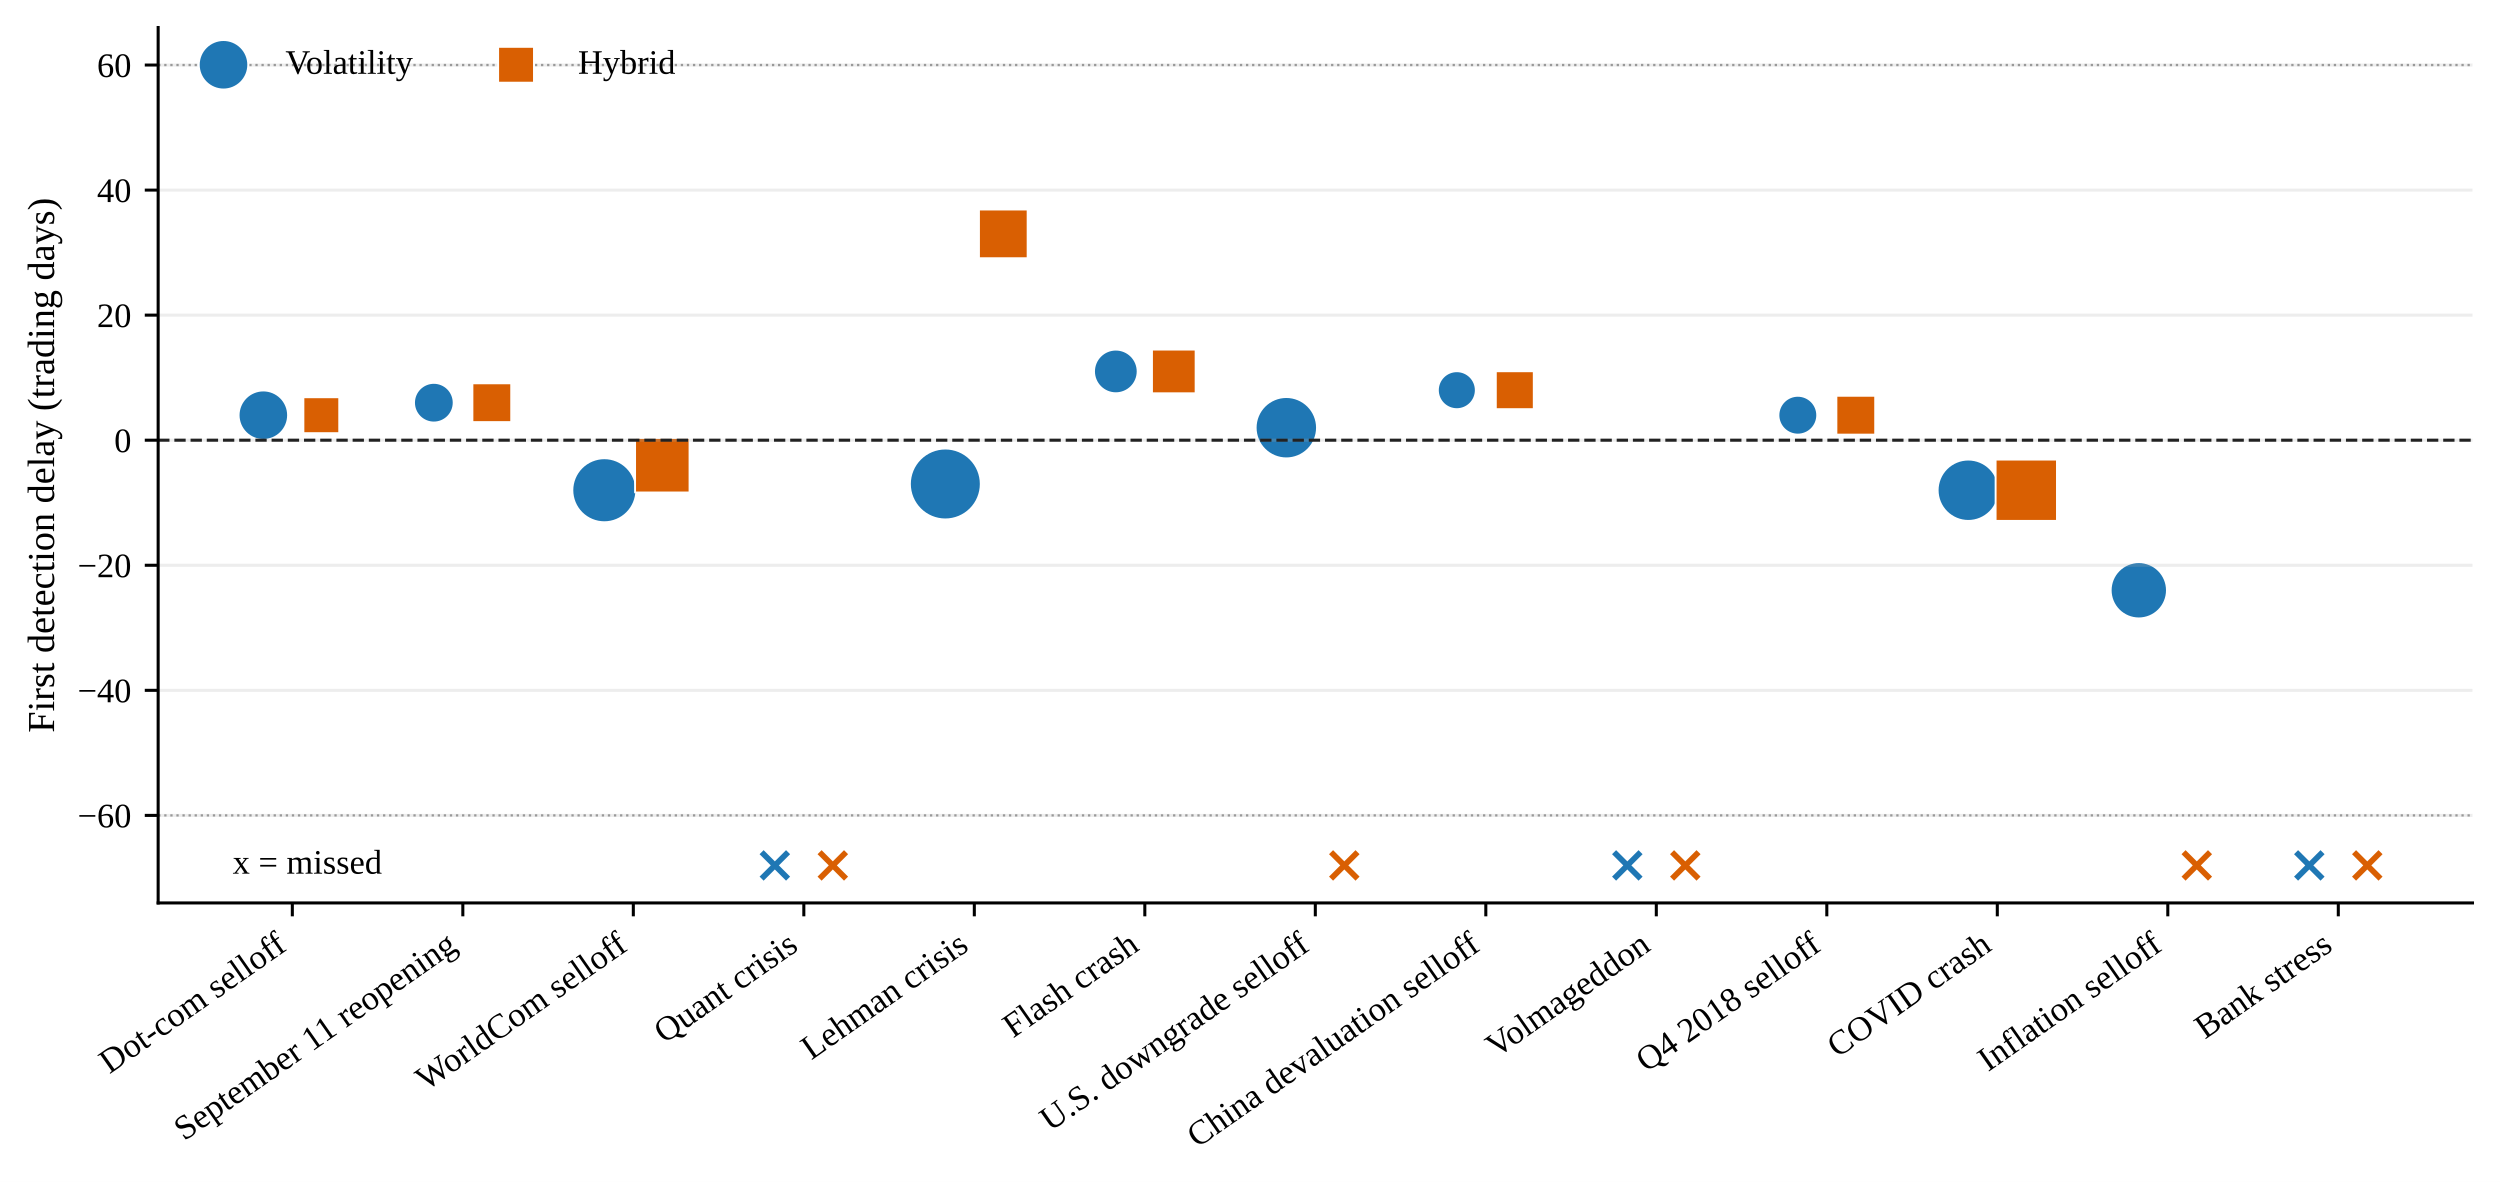
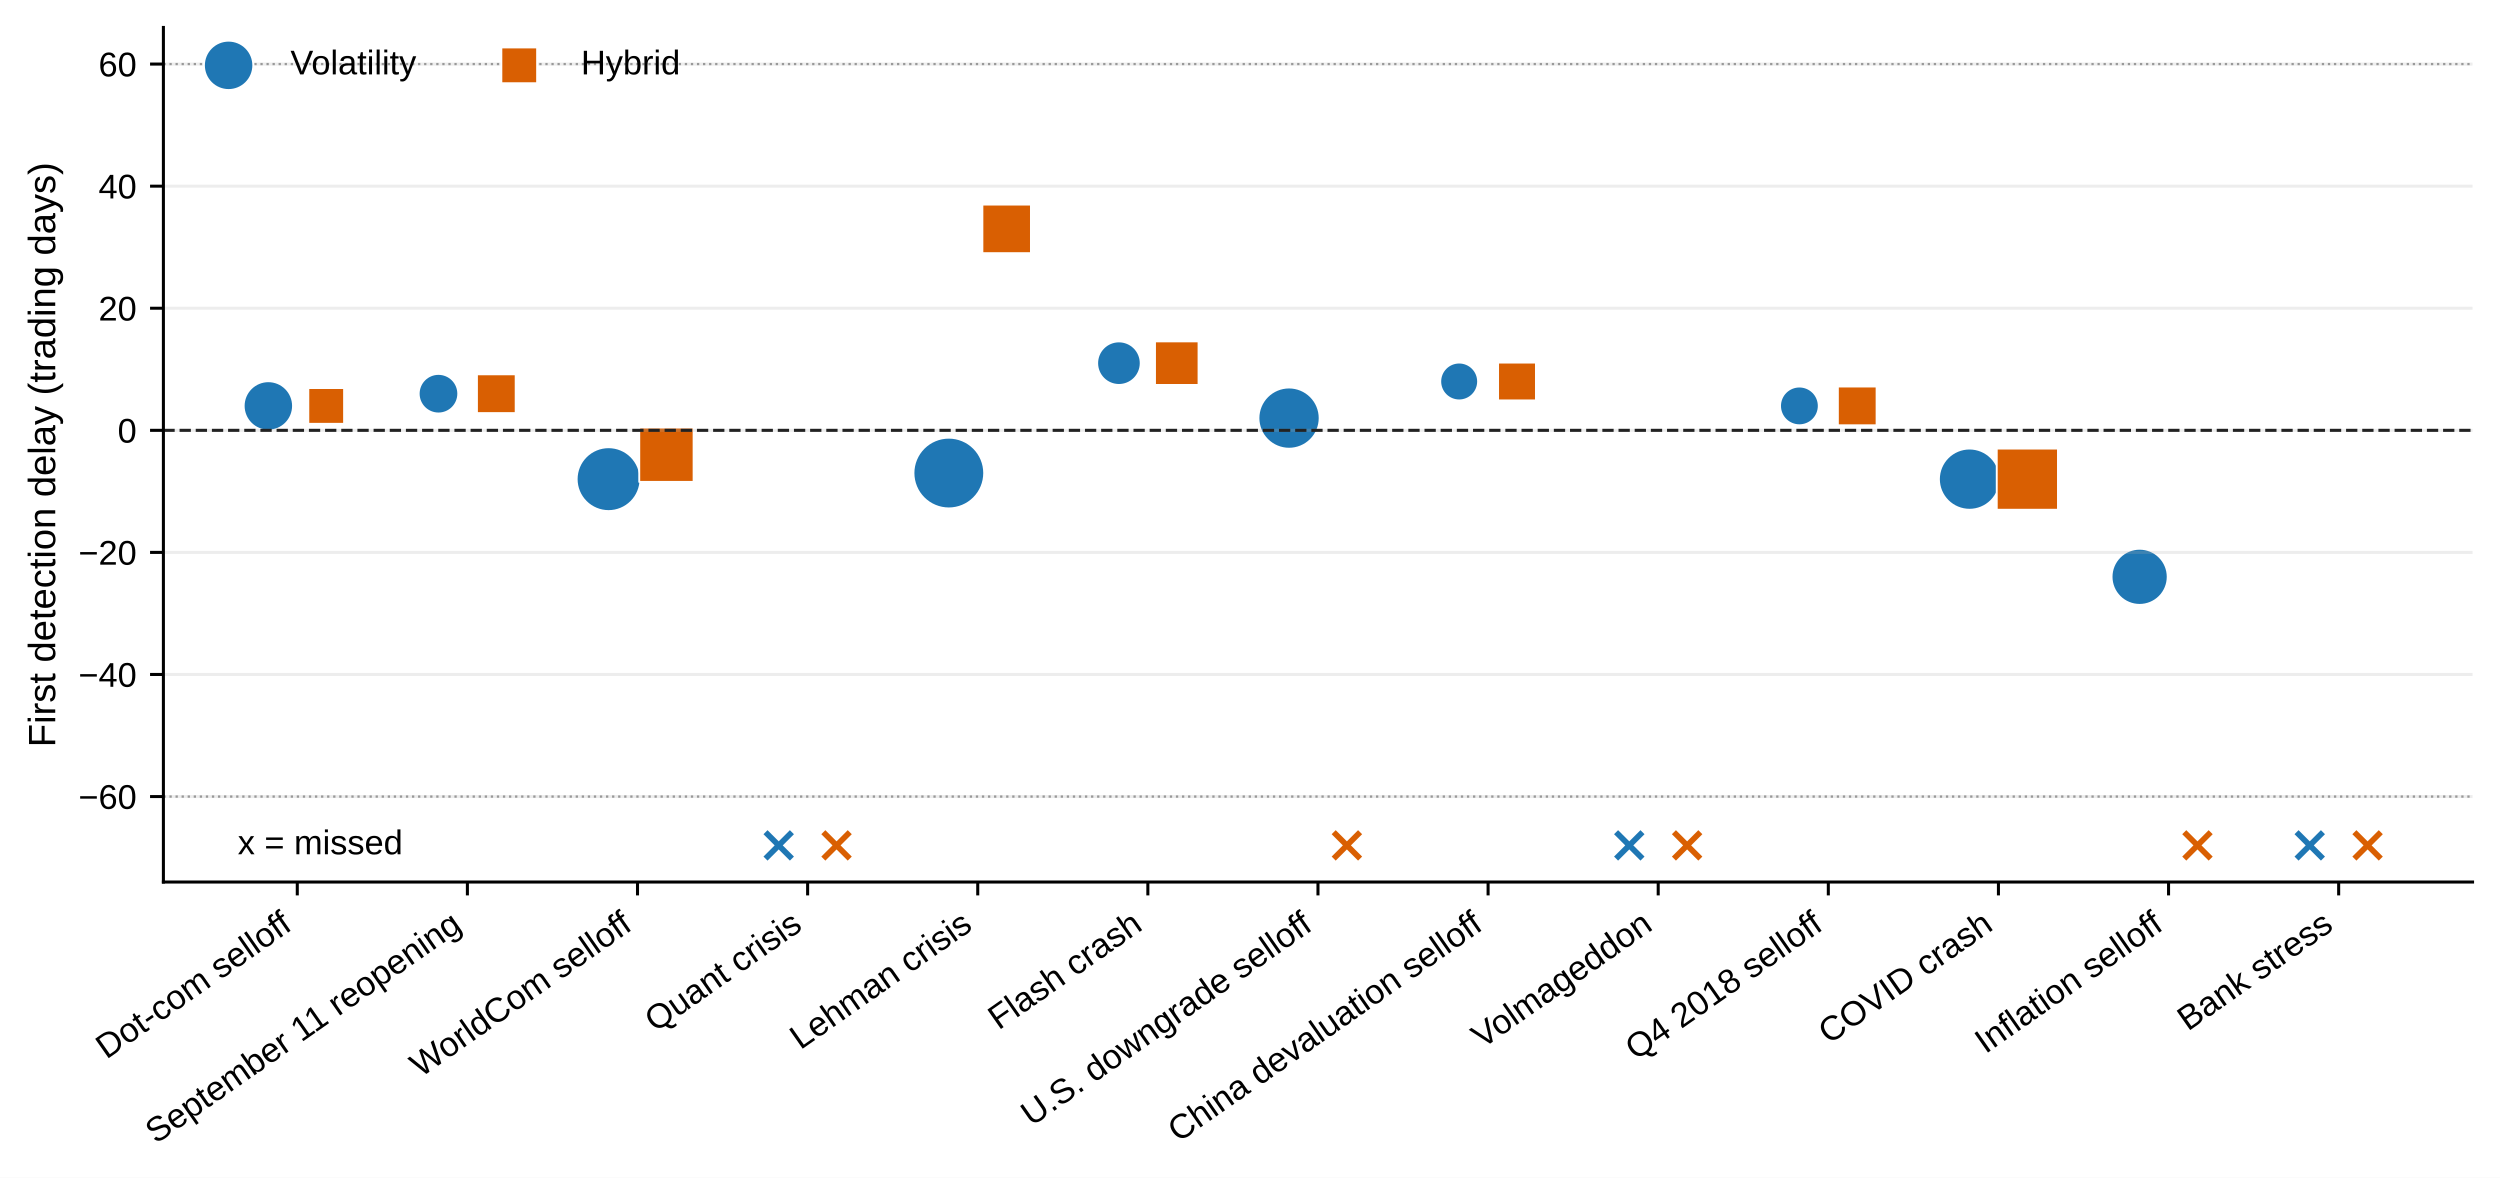
- <svg xmlns="http://www.w3.org/2000/svg" xmlns:xlink="http://www.w3.org/1999/xlink" width="654.077pt" height="309.224pt" viewBox="0 0 654.077 309.224" version="1.1">
+ <svg xmlns="http://www.w3.org/2000/svg" xmlns:xlink="http://www.w3.org/1999/xlink" width="655.618pt" height="308.865pt" viewBox="0 0 655.618 308.865" version="1.1">
  <defs>
    <style type="text/css">*{stroke-linejoin: round; stroke-linecap: butt}</style>
  </defs>
  <g id="figure_1">
    <g id="patch_1">
-       <path d="M 0 309.224  L 654.077 309.224  L 654.077 0  L 0 0  z " style="fill: #ffffff" />
+       <path d="M 0 308.865  L 655.618 308.865  L 655.618 0  L 0 0  z " style="fill: #ffffff" />
    </g>
    <g id="axes_1">
      <g id="patch_2">
-         <path d="M 41.377 236.236  L 646.877 236.236  L 646.877 7.2  L 41.377 7.2  z " style="fill: #ffffff" />
+         <path d="M 42.851 231.308  L 648.418 231.308  L 648.418 7.2  L 42.851 7.2  z " style="fill: #ffffff" />
      </g>
      <g id="PathCollection_1">
        <defs>
-           <path id="made3c09942" d="M 0 6.472  C 1.716 6.472 3.363 5.79 4.576 4.576  C 5.79 3.363 6.472 1.716 6.472 0  C 6.472 -1.716 5.79 -3.363 4.576 -4.576  C 3.363 -5.79 1.716 -6.472 0 -6.472  C -1.716 -6.472 -3.363 -5.79 -4.576 -4.576  C -5.79 -3.363 -6.472 -1.716 -6.472 0  C -6.472 1.716 -5.79 3.363 -4.576 4.576  C -3.363 5.79 -1.716 6.472 0 6.472  z " style="stroke: #ffffff; stroke-width: 0.5" />
-         </defs>
-         <g clip-path="url(#p415e56fb5a)">
-           <use xlink:href="#made3c09942" x="68.899" y="108.63" style="fill: #1f77b4; stroke: #ffffff; stroke-width: 0.5" />
+           <path id="mdd70ee69a2" d="M 0 6.472  C 1.716 6.472 3.363 5.79 4.576 4.576  C 5.79 3.363 6.472 1.716 6.472 0  C 6.472 -1.716 5.79 -3.363 4.576 -4.576  C 3.363 -5.79 1.716 -6.472 0 -6.472  C -1.716 -6.472 -3.363 -5.79 -4.576 -4.576  C -5.79 -3.363 -6.472 -1.716 -6.472 0  C -6.472 1.716 -5.79 3.363 -4.576 4.576  C -3.363 5.79 -1.716 6.472 0 6.472  z " style="stroke: #ffffff; stroke-width: 0.5" />
+         </defs>
+         <g clip-path="url(#p2c711efc8e)">
+           <use xlink:href="#mdd70ee69a2" x="70.376" y="106.448" style="fill: #1f77b4; stroke: #ffffff; stroke-width: 0.5" />
        </g>
      </g>
      <g id="PathCollection_2">
        <defs>
-           <path id="m22379885c0" d="M 0 5.19  C 1.376 5.19 2.696 4.643 3.67 3.67  C 4.643 2.696 5.19 1.376 5.19 0  C 5.19 -1.376 4.643 -2.696 3.67 -3.67  C 2.696 -4.643 1.376 -5.19 0 -5.19  C -1.376 -5.19 -2.696 -4.643 -3.67 -3.67  C -4.643 -2.696 -5.19 -1.376 -5.19 0  C -5.19 1.376 -4.643 2.696 -3.67 3.67  C -2.696 4.643 -1.376 5.19 0 5.19  z " style="stroke: #ffffff; stroke-width: 0.5" />
-         </defs>
-         <g clip-path="url(#p415e56fb5a)">
-           <use xlink:href="#m22379885c0" x="113.507" y="105.358" style="fill: #1f77b4; stroke: #ffffff; stroke-width: 0.5" />
+           <path id="m053398c01d" d="M 0 5.19  C 1.376 5.19 2.696 4.643 3.67 3.67  C 4.643 2.696 5.19 1.376 5.19 0  C 5.19 -1.376 4.643 -2.696 3.67 -3.67  C 2.696 -4.643 1.376 -5.19 0 -5.19  C -1.376 -5.19 -2.696 -4.643 -3.67 -3.67  C -4.643 -2.696 -5.19 -1.376 -5.19 0  C -5.19 1.376 -4.643 2.696 -3.67 3.67  C -2.696 4.643 -1.376 5.19 0 5.19  z " style="stroke: #ffffff; stroke-width: 0.5" />
+         </defs>
+         <g clip-path="url(#p2c711efc8e)">
+           <use xlink:href="#m053398c01d" x="114.989" y="103.246" style="fill: #1f77b4; stroke: #ffffff; stroke-width: 0.5" />
        </g>
      </g>
      <g id="PathCollection_3">
        <defs>
-           <path id="m1d57e05233" d="M 0 8.373  C 2.221 8.373 4.351 7.491 5.921 5.921  C 7.491 4.351 8.373 2.221 8.373 0  C 8.373 -2.221 7.491 -4.351 5.921 -5.921  C 4.351 -7.491 2.221 -8.373 0 -8.373  C -2.221 -8.373 -4.351 -7.491 -5.921 -5.921  C -7.491 -4.351 -8.373 -2.221 -8.373 0  C -8.373 2.221 -7.491 4.351 -5.921 5.921  C -4.351 7.491 -2.221 8.373 0 8.373  z " style="stroke: #ffffff; stroke-width: 0.5" />
-         </defs>
-         <g clip-path="url(#p415e56fb5a)">
-           <use xlink:href="#m1d57e05233" x="158.114" y="128.262" style="fill: #1f77b4; stroke: #ffffff; stroke-width: 0.5" />
+           <path id="m21e91fa43c" d="M 0 8.373  C 2.221 8.373 4.351 7.491 5.921 5.921  C 7.491 4.351 8.373 2.221 8.373 0  C 8.373 -2.221 7.491 -4.351 5.921 -5.921  C 4.351 -7.491 2.221 -8.373 0 -8.373  C -2.221 -8.373 -4.351 -7.491 -5.921 -5.921  C -7.491 -4.351 -8.373 -2.221 -8.373 0  C -8.373 2.221 -7.491 4.351 -5.921 5.921  C -4.351 7.491 -2.221 8.373 0 8.373  z " style="stroke: #ffffff; stroke-width: 0.5" />
+         </defs>
+         <g clip-path="url(#p2c711efc8e)">
+           <use xlink:href="#m21e91fa43c" x="159.601" y="125.657" style="fill: #1f77b4; stroke: #ffffff; stroke-width: 0.5" />
        </g>
      </g>
      <g id="PathCollection_4">
        <defs>
-           <path id="mcfe542c5f0" d="M -3.464 3.464  L 3.464 -3.464  M -3.464 -3.464  L 3.464 3.464  " style="stroke: #1f77b4; stroke-width: 1.5" />
-         </defs>
-         <g clip-path="url(#p415e56fb5a)">
-           <use xlink:href="#mcfe542c5f0" x="202.721" y="226.42" style="fill: #1f77b4; stroke: #1f77b4; stroke-width: 1.5" />
+           <path id="m8a14e8e474" d="M -3.464 3.464  L 3.464 -3.464  M -3.464 -3.464  L 3.464 3.464  " style="stroke: #1f77b4; stroke-width: 1.5" />
+         </defs>
+         <g clip-path="url(#p2c711efc8e)">
+           <use xlink:href="#m8a14e8e474" x="204.213" y="221.703" style="fill: #1f77b4; stroke: #1f77b4; stroke-width: 1.5" />
        </g>
      </g>
      <g id="PathCollection_5">
        <defs>
-           <path id="m18f4ba4a78" d="M 0 9.275  C 2.46 9.275 4.819 8.298 6.558 6.558  C 8.298 4.819 9.275 2.46 9.275 0  C 9.275 -2.46 8.298 -4.819 6.558 -6.558  C 4.819 -8.298 2.46 -9.275 0 -9.275  C -2.46 -9.275 -4.819 -8.298 -6.558 -6.558  C -8.298 -4.819 -9.275 -2.46 -9.275 0  C -9.275 2.46 -8.298 4.819 -6.558 6.558  C -4.819 8.298 -2.46 9.275 0 9.275  z " style="stroke: #ffffff; stroke-width: 0.5" />
-         </defs>
-         <g clip-path="url(#p415e56fb5a)">
-           <use xlink:href="#m18f4ba4a78" x="247.329" y="126.626" style="fill: #1f77b4; stroke: #ffffff; stroke-width: 0.5" />
+           <path id="m7e9c3fb154" d="M 0 9.275  C 2.46 9.275 4.819 8.298 6.558 6.558  C 8.298 4.819 9.275 2.46 9.275 0  C 9.275 -2.46 8.298 -4.819 6.558 -6.558  C 4.819 -8.298 2.46 -9.275 0 -9.275  C -2.46 -9.275 -4.819 -8.298 -6.558 -6.558  C -8.298 -4.819 -9.275 -2.46 -9.275 0  C -9.275 2.46 -8.298 4.819 -6.558 6.558  C -4.819 8.298 -2.46 9.275 0 9.275  z " style="stroke: #ffffff; stroke-width: 0.5" />
+         </defs>
+         <g clip-path="url(#p2c711efc8e)">
+           <use xlink:href="#m7e9c3fb154" x="248.826" y="124.056" style="fill: #1f77b4; stroke: #ffffff; stroke-width: 0.5" />
        </g>
      </g>
      <g id="PathCollection_6">
        <defs>
-           <path id="m3bb8e66ecb" d="M 0 5.711  C 1.515 5.711 2.967 5.109 4.038 4.038  C 5.109 2.967 5.711 1.515 5.711 0  C 5.711 -1.515 5.109 -2.967 4.038 -4.038  C 2.967 -5.109 1.515 -5.711 0 -5.711  C -1.515 -5.711 -2.967 -5.109 -4.038 -4.038  C -5.109 -2.967 -5.711 -1.515 -5.711 0  C -5.711 1.515 -5.109 2.967 -4.038 4.038  C -2.967 5.109 -1.515 5.711 0 5.711  z " style="stroke: #ffffff; stroke-width: 0.5" />
-         </defs>
-         <g clip-path="url(#p415e56fb5a)">
-           <use xlink:href="#m3bb8e66ecb" x="291.936" y="97.178" style="fill: #1f77b4; stroke: #ffffff; stroke-width: 0.5" />
+           <path id="mfcece916ad" d="M 0 5.711  C 1.515 5.711 2.967 5.109 4.038 4.038  C 5.109 2.967 5.711 1.515 5.711 0  C 5.711 -1.515 5.109 -2.967 4.038 -4.038  C 2.967 -5.109 1.515 -5.711 0 -5.711  C -1.515 -5.711 -2.967 -5.109 -4.038 -4.038  C -5.109 -2.967 -5.711 -1.515 -5.711 0  C -5.711 1.515 -5.109 2.967 -4.038 4.038  C -2.967 5.109 -1.515 5.711 0 5.711  z " style="stroke: #ffffff; stroke-width: 0.5" />
+         </defs>
+         <g clip-path="url(#p2c711efc8e)">
+           <use xlink:href="#mfcece916ad" x="293.438" y="95.242" style="fill: #1f77b4; stroke: #ffffff; stroke-width: 0.5" />
        </g>
      </g>
      <g id="PathCollection_7">
        <defs>
-           <path id="mc1ddcc002b" d="M 0 8.027  C 2.129 8.027 4.171 7.181 5.676 5.676  C 7.181 4.171 8.027 2.129 8.027 0  C 8.027 -2.129 7.181 -4.171 5.676 -5.676  C 4.171 -7.181 2.129 -8.027 0 -8.027  C -2.129 -8.027 -4.171 -7.181 -5.676 -5.676  C -7.181 -4.171 -8.027 -2.129 -8.027 0  C -8.027 2.129 -7.181 4.171 -5.676 5.676  C -4.171 7.181 -2.129 8.027 0 8.027  z " style="stroke: #ffffff; stroke-width: 0.5" />
-         </defs>
-         <g clip-path="url(#p415e56fb5a)">
-           <use xlink:href="#mc1ddcc002b" x="336.543" y="111.902" style="fill: #1f77b4; stroke: #ffffff; stroke-width: 0.5" />
+           <path id="m75a10688c9" d="M 0 8.027  C 2.129 8.027 4.171 7.181 5.676 5.676  C 7.181 4.171 8.027 2.129 8.027 0  C 8.027 -2.129 7.181 -4.171 5.676 -5.676  C 4.171 -7.181 2.129 -8.027 0 -8.027  C -2.129 -8.027 -4.171 -7.181 -5.676 -5.676  C -7.181 -4.171 -8.027 -2.129 -8.027 0  C -8.027 2.129 -7.181 4.171 -5.676 5.676  C -4.171 7.181 -2.129 8.027 0 8.027  z " style="stroke: #ffffff; stroke-width: 0.5" />
+         </defs>
+         <g clip-path="url(#p2c711efc8e)">
+           <use xlink:href="#m75a10688c9" x="338.05" y="109.649" style="fill: #1f77b4; stroke: #ffffff; stroke-width: 0.5" />
        </g>
      </g>
      <g id="PathCollection_8">
        <defs>
-           <path id="m16f2001eb5" d="M 0 4.966  C 1.317 4.966 2.58 4.443 3.511 3.511  C 4.443 2.58 4.966 1.317 4.966 0  C 4.966 -1.317 4.443 -2.58 3.511 -3.511  C 2.58 -4.443 1.317 -4.966 0 -4.966  C -1.317 -4.966 -2.58 -4.443 -3.511 -3.511  C -4.443 -2.58 -4.966 -1.317 -4.966 0  C -4.966 1.317 -4.443 2.58 -3.511 3.511  C -2.58 4.443 -1.317 4.966 0 4.966  z " style="stroke: #ffffff; stroke-width: 0.5" />
-         </defs>
-         <g clip-path="url(#p415e56fb5a)">
-           <use xlink:href="#m16f2001eb5" x="381.151" y="102.086" style="fill: #1f77b4; stroke: #ffffff; stroke-width: 0.5" />
+           <path id="m874831e3cb" d="M 0 4.966  C 1.317 4.966 2.58 4.443 3.511 3.511  C 4.443 2.58 4.966 1.317 4.966 0  C 4.966 -1.317 4.443 -2.58 3.511 -3.511  C 2.58 -4.443 1.317 -4.966 0 -4.966  C -1.317 -4.966 -2.58 -4.443 -3.511 -3.511  C -4.443 -2.58 -4.966 -1.317 -4.966 0  C -4.966 1.317 -4.443 2.58 -3.511 3.511  C -2.58 4.443 -1.317 4.966 0 4.966  z " style="stroke: #ffffff; stroke-width: 0.5" />
+         </defs>
+         <g clip-path="url(#p2c711efc8e)">
+           <use xlink:href="#m874831e3cb" x="382.663" y="100.045" style="fill: #1f77b4; stroke: #ffffff; stroke-width: 0.5" />
        </g>
      </g>
      <g id="PathCollection_9">
-         <g clip-path="url(#p415e56fb5a)">
-           <use xlink:href="#mcfe542c5f0" x="425.758" y="226.42" style="fill: #1f77b4; stroke: #1f77b4; stroke-width: 1.5" />
+         <g clip-path="url(#p2c711efc8e)">
+           <use xlink:href="#m8a14e8e474" x="427.275" y="221.703" style="fill: #1f77b4; stroke: #1f77b4; stroke-width: 1.5" />
        </g>
      </g>
      <g id="PathCollection_10">
        <defs>
-           <path id="m34960a78dc" d="M 0 5.079  C 1.347 5.079 2.639 4.544 3.591 3.591  C 4.544 2.639 5.079 1.347 5.079 0  C 5.079 -1.347 4.544 -2.639 3.591 -3.591  C 2.639 -4.544 1.347 -5.079 0 -5.079  C -1.347 -5.079 -2.639 -4.544 -3.591 -3.591  C -4.544 -2.639 -5.079 -1.347 -5.079 0  C -5.079 1.347 -4.544 2.639 -3.591 3.591  C -2.639 4.544 -1.347 5.079 0 5.079  z " style="stroke: #ffffff; stroke-width: 0.5" />
-         </defs>
-         <g clip-path="url(#p415e56fb5a)">
-           <use xlink:href="#m34960a78dc" x="470.365" y="108.63" style="fill: #1f77b4; stroke: #ffffff; stroke-width: 0.5" />
+           <path id="m9e7f77f1cd" d="M 0 5.079  C 1.347 5.079 2.639 4.544 3.591 3.591  C 4.544 2.639 5.079 1.347 5.079 0  C 5.079 -1.347 4.544 -2.639 3.591 -3.591  C 2.639 -4.544 1.347 -5.079 0 -5.079  C -1.347 -5.079 -2.639 -4.544 -3.591 -3.591  C -4.544 -2.639 -5.079 -1.347 -5.079 0  C -5.079 1.347 -4.544 2.639 -3.591 3.591  C -2.639 4.544 -1.347 5.079 0 5.079  z " style="stroke: #ffffff; stroke-width: 0.5" />
+         </defs>
+         <g clip-path="url(#p2c711efc8e)">
+           <use xlink:href="#m9e7f77f1cd" x="471.887" y="106.448" style="fill: #1f77b4; stroke: #ffffff; stroke-width: 0.5" />
        </g>
      </g>
      <g id="PathCollection_11">
-         <g clip-path="url(#p415e56fb5a)">
-           <use xlink:href="#mc1ddcc002b" x="514.973" y="128.262" style="fill: #1f77b4; stroke: #ffffff; stroke-width: 0.5" />
+         <g clip-path="url(#p2c711efc8e)">
+           <use xlink:href="#m75a10688c9" x="516.5" y="125.657" style="fill: #1f77b4; stroke: #ffffff; stroke-width: 0.5" />
        </g>
      </g>
      <g id="PathCollection_12">
        <defs>
-           <path id="md93a0856d9" d="M 0 7.362  C 1.953 7.362 3.825 6.587 5.206 5.206  C 6.587 3.825 7.362 1.953 7.362 0  C 7.362 -1.953 6.587 -3.825 5.206 -5.206  C 3.825 -6.587 1.953 -7.362 0 -7.362  C -1.953 -7.362 -3.825 -6.587 -5.206 -5.206  C -6.587 -3.825 -7.362 -1.953 -7.362 0  C -7.362 1.953 -6.587 3.825 -5.206 5.206  C -3.825 6.587 -1.953 7.362 0 7.362  z " style="stroke: #ffffff; stroke-width: 0.5" />
-         </defs>
-         <g clip-path="url(#p415e56fb5a)">
-           <use xlink:href="#md93a0856d9" x="559.58" y="154.437" style="fill: #1f77b4; stroke: #ffffff; stroke-width: 0.5" />
+           <path id="mc7472da77f" d="M 0 7.362  C 1.953 7.362 3.825 6.587 5.206 5.206  C 6.587 3.825 7.362 1.953 7.362 0  C 7.362 -1.953 6.587 -3.825 5.206 -5.206  C 3.825 -6.587 1.953 -7.362 0 -7.362  C -1.953 -7.362 -3.825 -6.587 -5.206 -5.206  C -6.587 -3.825 -7.362 -1.953 -7.362 0  C -7.362 1.953 -6.587 3.825 -5.206 5.206  C -3.825 6.587 -1.953 7.362 0 7.362  z " style="stroke: #ffffff; stroke-width: 0.5" />
+         </defs>
+         <g clip-path="url(#p2c711efc8e)">
+           <use xlink:href="#mc7472da77f" x="561.112" y="151.269" style="fill: #1f77b4; stroke: #ffffff; stroke-width: 0.5" />
        </g>
      </g>
      <g id="PathCollection_13">
-         <g clip-path="url(#p415e56fb5a)">
-           <use xlink:href="#mcfe542c5f0" x="604.187" y="226.42" style="fill: #1f77b4; stroke: #1f77b4; stroke-width: 1.5" />
+         <g clip-path="url(#p2c711efc8e)">
+           <use xlink:href="#m8a14e8e474" x="605.724" y="221.703" style="fill: #1f77b4; stroke: #1f77b4; stroke-width: 1.5" />
        </g>
      </g>
      <g id="PathCollection_14">
        <defs>
-           <path id="m7126450e55" d="M -4.691 4.691  L 4.691 4.691  L 4.691 -4.691  L -4.691 -4.691  z " style="stroke: #ffffff; stroke-width: 0.5" />
-         </defs>
-         <g clip-path="url(#p415e56fb5a)">
-           <use xlink:href="#m7126450e55" x="84.066" y="108.63" style="fill: #d95f02; stroke: #ffffff; stroke-width: 0.5" />
+           <path id="m783e0e9ed5" d="M -4.691 4.691  L 4.691 4.691  L 4.691 -4.691  L -4.691 -4.691  z " style="stroke: #ffffff; stroke-width: 0.5" />
+         </defs>
+         <g clip-path="url(#p2c711efc8e)">
+           <use xlink:href="#m783e0e9ed5" x="85.545" y="106.448" style="fill: #d95f02; stroke: #ffffff; stroke-width: 0.5" />
        </g>
      </g>
      <g id="PathCollection_15">
        <defs>
-           <path id="m999762ac87" d="M -5.079 5.079  L 5.079 5.079  L 5.079 -5.079  L -5.079 -5.079  z " style="stroke: #ffffff; stroke-width: 0.5" />
-         </defs>
-         <g clip-path="url(#p415e56fb5a)">
-           <use xlink:href="#m999762ac87" x="128.673" y="105.358" style="fill: #d95f02; stroke: #ffffff; stroke-width: 0.5" />
+           <path id="m45d9ca0c6b" d="M -5.079 5.079  L 5.079 5.079  L 5.079 -5.079  L -5.079 -5.079  z " style="stroke: #ffffff; stroke-width: 0.5" />
+         </defs>
+         <g clip-path="url(#p2c711efc8e)">
+           <use xlink:href="#m45d9ca0c6b" x="130.157" y="103.246" style="fill: #d95f02; stroke: #ffffff; stroke-width: 0.5" />
        </g>
      </g>
      <g id="PathCollection_16">
        <defs>
-           <path id="m96d5f0a9ac" d="M -7.127 7.127  L 7.127 7.127  L 7.127 -7.127  L -7.127 -7.127  z " style="stroke: #ffffff; stroke-width: 0.5" />
-         </defs>
-         <g clip-path="url(#p415e56fb5a)">
-           <use xlink:href="#m96d5f0a9ac" x="173.281" y="121.718" style="fill: #d95f02; stroke: #ffffff; stroke-width: 0.5" />
+           <path id="meec6a27dfa" d="M -7.127 7.127  L 7.127 7.127  L 7.127 -7.127  L -7.127 -7.127  z " style="stroke: #ffffff; stroke-width: 0.5" />
+         </defs>
+         <g clip-path="url(#p2c711efc8e)">
+           <use xlink:href="#meec6a27dfa" x="174.769" y="119.254" style="fill: #d95f02; stroke: #ffffff; stroke-width: 0.5" />
        </g>
      </g>
      <g id="PathCollection_17">
        <defs>
-           <path id="m83a21c269d" d="M -3.464 3.464  L 3.464 -3.464  M -3.464 -3.464  L 3.464 3.464  " style="stroke: #d95f02; stroke-width: 1.5" />
-         </defs>
-         <g clip-path="url(#p415e56fb5a)">
-           <use xlink:href="#m83a21c269d" x="217.888" y="226.42" style="fill: #d95f02; stroke: #d95f02; stroke-width: 1.5" />
+           <path id="ma6abf5a74e" d="M -3.464 3.464  L 3.464 -3.464  M -3.464 -3.464  L 3.464 3.464  " style="stroke: #d95f02; stroke-width: 1.5" />
+         </defs>
+         <g clip-path="url(#p2c711efc8e)">
+           <use xlink:href="#ma6abf5a74e" x="219.382" y="221.703" style="fill: #d95f02; stroke: #d95f02; stroke-width: 1.5" />
        </g>
      </g>
      <g id="PathCollection_18">
        <defs>
-           <path id="m1c5d47a683" d="M -6.369 6.369  L 6.369 6.369  L 6.369 -6.369  L -6.369 -6.369  z " style="stroke: #ffffff; stroke-width: 0.5" />
-         </defs>
-         <g clip-path="url(#p415e56fb5a)">
-           <use xlink:href="#m1c5d47a683" x="262.495" y="61.187" style="fill: #d95f02; stroke: #ffffff; stroke-width: 0.5" />
+           <path id="md644e2fc44" d="M -6.369 6.369  L 6.369 6.369  L 6.369 -6.369  L -6.369 -6.369  z " style="stroke: #ffffff; stroke-width: 0.5" />
+         </defs>
+         <g clip-path="url(#p2c711efc8e)">
+           <use xlink:href="#md644e2fc44" x="263.994" y="60.025" style="fill: #d95f02; stroke: #ffffff; stroke-width: 0.5" />
        </g>
      </g>
      <g id="PathCollection_19">
        <defs>
-           <path id="mbc7d2f47db" d="M -5.711 5.711  L 5.711 5.711  L 5.711 -5.711  L -5.711 -5.711  z " style="stroke: #ffffff; stroke-width: 0.5" />
-         </defs>
-         <g clip-path="url(#p415e56fb5a)">
-           <use xlink:href="#mbc7d2f47db" x="307.103" y="97.178" style="fill: #d95f02; stroke: #ffffff; stroke-width: 0.5" />
+           <path id="m681bc46734" d="M -5.711 5.711  L 5.711 5.711  L 5.711 -5.711  L -5.711 -5.711  z " style="stroke: #ffffff; stroke-width: 0.5" />
+         </defs>
+         <g clip-path="url(#p2c711efc8e)">
+           <use xlink:href="#m681bc46734" x="308.606" y="95.242" style="fill: #d95f02; stroke: #ffffff; stroke-width: 0.5" />
        </g>
      </g>
      <g id="PathCollection_20">
-         <g clip-path="url(#p415e56fb5a)">
-           <use xlink:href="#m83a21c269d" x="351.71" y="226.42" style="fill: #d95f02; stroke: #d95f02; stroke-width: 1.5" />
+         <g clip-path="url(#p2c711efc8e)">
+           <use xlink:href="#ma6abf5a74e" x="353.218" y="221.703" style="fill: #d95f02; stroke: #d95f02; stroke-width: 1.5" />
        </g>
      </g>
      <g id="PathCollection_21">
        <defs>
-           <path id="m7d2f4ad970" d="M -4.966 4.966  L 4.966 4.966  L 4.966 -4.966  L -4.966 -4.966  z " style="stroke: #ffffff; stroke-width: 0.5" />
-         </defs>
-         <g clip-path="url(#p415e56fb5a)">
-           <use xlink:href="#m7d2f4ad970" x="396.317" y="102.086" style="fill: #d95f02; stroke: #ffffff; stroke-width: 0.5" />
+           <path id="mf906b0343c" d="M -4.966 4.966  L 4.966 4.966  L 4.966 -4.966  L -4.966 -4.966  z " style="stroke: #ffffff; stroke-width: 0.5" />
+         </defs>
+         <g clip-path="url(#p2c711efc8e)">
+           <use xlink:href="#mf906b0343c" x="397.831" y="100.045" style="fill: #d95f02; stroke: #ffffff; stroke-width: 0.5" />
        </g>
      </g>
      <g id="PathCollection_22">
-         <g clip-path="url(#p415e56fb5a)">
-           <use xlink:href="#m83a21c269d" x="440.925" y="226.42" style="fill: #d95f02; stroke: #d95f02; stroke-width: 1.5" />
+         <g clip-path="url(#p2c711efc8e)">
+           <use xlink:href="#ma6abf5a74e" x="442.443" y="221.703" style="fill: #d95f02; stroke: #d95f02; stroke-width: 1.5" />
        </g>
      </g>
      <g id="PathCollection_23">
-         <g clip-path="url(#p415e56fb5a)">
-           <use xlink:href="#m999762ac87" x="485.532" y="108.63" style="fill: #d95f02; stroke: #ffffff; stroke-width: 0.5" />
+         <g clip-path="url(#p2c711efc8e)">
+           <use xlink:href="#m45d9ca0c6b" x="487.055" y="106.448" style="fill: #d95f02; stroke: #ffffff; stroke-width: 0.5" />
        </g>
      </g>
      <g id="PathCollection_24">
        <defs>
-           <path id="m0ebb0ceb18" d="M -8.027 8.027  L 8.027 8.027  L 8.027 -8.027  L -8.027 -8.027  z " style="stroke: #ffffff; stroke-width: 0.5" />
-         </defs>
-         <g clip-path="url(#p415e56fb5a)">
-           <use xlink:href="#m0ebb0ceb18" x="530.139" y="128.262" style="fill: #d95f02; stroke: #ffffff; stroke-width: 0.5" />
+           <path id="m3fea8721d0" d="M -8.027 8.027  L 8.027 8.027  L 8.027 -8.027  L -8.027 -8.027  z " style="stroke: #ffffff; stroke-width: 0.5" />
+         </defs>
+         <g clip-path="url(#p2c711efc8e)">
+           <use xlink:href="#m3fea8721d0" x="531.668" y="125.657" style="fill: #d95f02; stroke: #ffffff; stroke-width: 0.5" />
        </g>
      </g>
      <g id="PathCollection_25">
-         <g clip-path="url(#p415e56fb5a)">
-           <use xlink:href="#m83a21c269d" x="574.747" y="226.42" style="fill: #d95f02; stroke: #d95f02; stroke-width: 1.5" />
+         <g clip-path="url(#p2c711efc8e)">
+           <use xlink:href="#ma6abf5a74e" x="576.28" y="221.703" style="fill: #d95f02; stroke: #d95f02; stroke-width: 1.5" />
        </g>
      </g>
      <g id="PathCollection_26">
-         <g clip-path="url(#p415e56fb5a)">
-           <use xlink:href="#m83a21c269d" x="619.354" y="226.42" style="fill: #d95f02; stroke: #d95f02; stroke-width: 1.5" />
+         <g clip-path="url(#p2c711efc8e)">
+           <use xlink:href="#ma6abf5a74e" x="620.892" y="221.703" style="fill: #d95f02; stroke: #d95f02; stroke-width: 1.5" />
        </g>
      </g>
      <g id="matplotlib.axis_1">
        <g id="xtick_1">
          <g id="line2d_1">
            <defs>
-               <path id="mcc3e507b99" d="M 0 0  L 0 3.5  " style="stroke: #000000; stroke-width: 0.8" />
+               <path id="mf871217ccc" d="M 0 0  L 0 3.5  " style="stroke: #000000; stroke-width: 0.8" />
            </defs>
            <g>
-               <use xlink:href="#mcc3e507b99" x="76.483" y="236.236" style="stroke: #000000; stroke-width: 0.8" />
+               <use xlink:href="#mf871217ccc" x="77.961" y="231.308" style="stroke: #000000; stroke-width: 0.8" />
            </g>
          </g>
          <g id="text_1">
-             <text style="font: 9px 'Times New Roman', 'Times', 'Nimbus Roman', 'DejaVu Serif', serif" transform="translate(28.62383 281.0932) rotate(-35)">Dot-com selloff</text>
+             <text style="font: 9px 'Arial', 'Helvetica', 'Liberation Sans', 'DejaVu Sans', sans-serif" transform="translate(27.90367 277.9169) rotate(-35)">Dot-com selloff</text>
          </g>
        </g>
        <g id="xtick_2">
          <g id="line2d_2">
            <g>
-               <use xlink:href="#mcc3e507b99" x="121.09" y="236.236" style="stroke: #000000; stroke-width: 0.8" />
+               <use xlink:href="#mf871217ccc" x="122.573" y="231.308" style="stroke: #000000; stroke-width: 0.8" />
            </g>
          </g>
          <g id="text_2">
-             <text style="font: 9px 'Times New Roman', 'Times', 'Nimbus Roman', 'DejaVu Serif', serif" transform="translate(48.18769 298.622) rotate(-35)">September 11 reopening</text>
+             <text style="font: 9px 'Arial', 'Helvetica', 'Liberation Sans', 'DejaVu Sans', sans-serif" transform="translate(40.88332 300.1138) rotate(-35)">September 11 reopening</text>
          </g>
        </g>
        <g id="xtick_3">
          <g id="line2d_3">
            <g>
-               <use xlink:href="#mcc3e507b99" x="165.697" y="236.236" style="stroke: #000000; stroke-width: 0.8" />
+               <use xlink:href="#mf871217ccc" x="167.185" y="231.308" style="stroke: #000000; stroke-width: 0.8" />
            </g>
          </g>
          <g id="text_3">
-             <text style="font: 9px 'Times New Roman', 'Times', 'Nimbus Roman', 'DejaVu Serif', serif" transform="translate(111.4626 285.5577) rotate(-35)">WorldCom selloff</text>
+             <text style="font: 9px 'Arial', 'Helvetica', 'Liberation Sans', 'DejaVu Sans', sans-serif" transform="translate(110.295 282.7016) rotate(-35)">WorldCom selloff</text>
          </g>
        </g>
        <g id="xtick_4">
          <g id="line2d_4">
            <g>
-               <use xlink:href="#mcc3e507b99" x="210.305" y="236.236" style="stroke: #000000; stroke-width: 0.8" />
+               <use xlink:href="#mf871217ccc" x="211.797" y="231.308" style="stroke: #000000; stroke-width: 0.8" />
            </g>
          </g>
          <g id="text_4">
-             <text style="font: 9px 'Times New Roman', 'Times', 'Nimbus Roman', 'DejaVu Serif', serif" transform="translate(173.7774 273.1587) rotate(-35)">Quant crisis</text>
+             <text style="font: 9px 'Arial', 'Helvetica', 'Liberation Sans', 'DejaVu Sans', sans-serif" transform="translate(171.8523 270.8366) rotate(-35)">Quant crisis</text>
          </g>
        </g>
        <g id="xtick_5">
          <g id="line2d_5">
            <g>
-               <use xlink:href="#mcc3e507b99" x="254.912" y="236.236" style="stroke: #000000; stroke-width: 0.8" />
+               <use xlink:href="#mf871217ccc" x="256.41" y="231.308" style="stroke: #000000; stroke-width: 0.8" />
            </g>
          </g>
          <g id="text_5">
-             <text style="font: 9px 'Times New Roman', 'Times', 'Nimbus Roman', 'DejaVu Serif', serif" transform="translate(212.2472 277.4563) rotate(-35)">Lehman crisis</text>
+             <text style="font: 9px 'Arial', 'Helvetica', 'Liberation Sans', 'DejaVu Sans', sans-serif" transform="translate(209.9066 275.4285) rotate(-35)">Lehman crisis</text>
          </g>
        </g>
        <g id="xtick_6">
          <g id="line2d_6">
            <g>
-               <use xlink:href="#mcc3e507b99" x="299.519" y="236.236" style="stroke: #000000; stroke-width: 0.8" />
+               <use xlink:href="#mf871217ccc" x="301.022" y="231.308" style="stroke: #000000; stroke-width: 0.8" />
            </g>
          </g>
          <g id="text_6">
-             <text style="font: 9px 'Times New Roman', 'Times', 'Nimbus Roman', 'DejaVu Serif', serif" transform="translate(265.0402 271.7246) rotate(-35)">Flash crash</text>
+             <text style="font: 9px 'Arial', 'Helvetica', 'Liberation Sans', 'DejaVu Sans', sans-serif" transform="translate(261.8948 270.2639) rotate(-35)">Flash crash</text>
          </g>
        </g>
        <g id="xtick_7">
          <g id="line2d_7">
            <g>
-               <use xlink:href="#mcc3e507b99" x="344.127" y="236.236" style="stroke: #000000; stroke-width: 0.8" />
+               <use xlink:href="#mf871217ccc" x="345.634" y="231.308" style="stroke: #000000; stroke-width: 0.8" />
            </g>
          </g>
          <g id="text_7">
-             <text style="font: 9px 'Times New Roman', 'Times', 'Nimbus Roman', 'DejaVu Serif', serif" transform="translate(274.7562 296.149) rotate(-35)">U.S. downgrade selloff</text>
+             <text style="font: 9px 'Arial', 'Helvetica', 'Liberation Sans', 'DejaVu Sans', sans-serif" transform="translate(270.5074 295.5186) rotate(-35)">U.S. downgrade selloff</text>
          </g>
        </g>
        <g id="xtick_8">
          <g id="line2d_8">
            <g>
-               <use xlink:href="#mcc3e507b99" x="388.734" y="236.236" style="stroke: #000000; stroke-width: 0.8" />
+               <use xlink:href="#mf871217ccc" x="390.247" y="231.308" style="stroke: #000000; stroke-width: 0.8" />
            </g>
          </g>
          <g id="text_8">
-             <text style="font: 9px 'Times New Roman', 'Times', 'Nimbus Roman', 'DejaVu Serif', serif" transform="translate(313.2346 300.4474) rotate(-35)">China devaluation selloff</text>
+             <text style="font: 9px 'Arial', 'Helvetica', 'Liberation Sans', 'DejaVu Sans', sans-serif" transform="translate(309.0255 299.7384) rotate(-35)">China devaluation selloff</text>
          </g>
        </g>
        <g id="xtick_9">
          <g id="line2d_9">
            <g>
-               <use xlink:href="#mcc3e507b99" x="433.341" y="236.236" style="stroke: #000000; stroke-width: 0.8" />
+               <use xlink:href="#mf871217ccc" x="434.859" y="231.308" style="stroke: #000000; stroke-width: 0.8" />
            </g>
          </g>
          <g id="text_9">
-             <text style="font: 9px 'Times New Roman', 'Times', 'Nimbus Roman', 'DejaVu Serif', serif" transform="translate(391.4076 276.9376) rotate(-35)">Volmageddon</text>
+             <text style="font: 9px 'Arial', 'Helvetica', 'Liberation Sans', 'DejaVu Sans', sans-serif" transform="translate(388.6836 275.1567) rotate(-35)">Volmageddon</text>
          </g>
        </g>
        <g id="xtick_10">
          <g id="line2d_10">
            <g>
-               <use xlink:href="#mcc3e507b99" x="477.949" y="236.236" style="stroke: #000000; stroke-width: 0.8" />
+               <use xlink:href="#mf871217ccc" x="479.471" y="231.308" style="stroke: #000000; stroke-width: 0.8" />
            </g>
          </g>
          <g id="text_10">
-             <text style="font: 9px 'Times New Roman', 'Times', 'Nimbus Roman', 'DejaVu Serif', serif" transform="translate(430.6981 280.6673) rotate(-35)">Q4 2018 selloff</text>
+             <text style="font: 9px 'Arial', 'Helvetica', 'Liberation Sans', 'DejaVu Sans', sans-serif" transform="translate(428.9871 278.2161) rotate(-35)">Q4 2018 selloff</text>
          </g>
        </g>
        <g id="xtick_11">
          <g id="line2d_11">
            <g>
-               <use xlink:href="#mcc3e507b99" x="522.556" y="236.236" style="stroke: #000000; stroke-width: 0.8" />
+               <use xlink:href="#mf871217ccc" x="524.084" y="231.308" style="stroke: #000000; stroke-width: 0.8" />
            </g>
          </g>
          <g id="text_11">
-             <text style="font: 9px 'Times New Roman', 'Times', 'Nimbus Roman', 'DejaVu Serif', serif" transform="translate(480.708 276.8844) rotate(-35)">COVID crash</text>
+             <text style="font: 9px 'Arial', 'Helvetica', 'Liberation Sans', 'DejaVu Sans', sans-serif" transform="translate(479.6344 273.9904) rotate(-35)">COVID crash</text>
          </g>
        </g>
        <g id="xtick_12">
          <g id="line2d_12">
            <g>
-               <use xlink:href="#mcc3e507b99" x="567.163" y="236.236" style="stroke: #000000; stroke-width: 0.8" />
+               <use xlink:href="#mf871217ccc" x="568.696" y="231.308" style="stroke: #000000; stroke-width: 0.8" />
            </g>
          </g>
          <g id="text_12">
-             <text style="font: 9px 'Times New Roman', 'Times', 'Nimbus Roman', 'DejaVu Serif', serif" transform="translate(520.1259 280.5181) rotate(-35)">Inflation selloff</text>
+             <text style="font: 9px 'Arial', 'Helvetica', 'Liberation Sans', 'DejaVu Sans', sans-serif" transform="translate(520.6734 276.4924) rotate(-35)">Inflation selloff</text>
          </g>
        </g>
        <g id="xtick_13">
          <g id="line2d_13">
            <g>
-               <use xlink:href="#mcc3e507b99" x="611.771" y="236.236" style="stroke: #000000; stroke-width: 0.8" />
+               <use xlink:href="#mf871217ccc" x="613.308" y="231.308" style="stroke: #000000; stroke-width: 0.8" />
            </g>
          </g>
          <g id="text_13">
-             <text style="font: 9px 'Times New Roman', 'Times', 'Nimbus Roman', 'DejaVu Serif', serif" transform="translate(576.8769 272.015) rotate(-35)">Bank stress</text>
+             <text style="font: 9px 'Arial', 'Helvetica', 'Liberation Sans', 'DejaVu Sans', sans-serif" transform="translate(573.7697 270.5519) rotate(-35)">Bank stress</text>
          </g>
        </g>
      </g>
      <g id="matplotlib.axis_2">
        <g id="ytick_1">
          <g id="line2d_14">
-             <path d="M 41.377 213.332  L 646.877 213.332  " clip-path="url(#p415e56fb5a)" style="fill: none; stroke: #b0b0b0; stroke-opacity: 0.22; stroke-width: 0.8; stroke-linecap: square" />
+             <path d="M 42.851 208.897  L 648.418 208.897  " clip-path="url(#p2c711efc8e)" style="fill: none; stroke: #b0b0b0; stroke-opacity: 0.22; stroke-width: 0.8; stroke-linecap: square" />
          </g>
          <g id="line2d_15">
            <defs>
-               <path id="m940d7f3af2" d="M 0 0  L -3.5 0  " style="stroke: #000000; stroke-width: 0.8" />
+               <path id="mcaa05d8a98" d="M 0 0  L -3.5 0  " style="stroke: #000000; stroke-width: 0.8" />
            </defs>
            <g>
-               <use xlink:href="#m940d7f3af2" x="41.377" y="213.332" style="stroke: #000000; stroke-width: 0.8" />
+               <use xlink:href="#mcaa05d8a98" x="42.851" y="208.897" style="stroke: #000000; stroke-width: 0.8" />
            </g>
          </g>
          <g id="text_14">
-             <text style="font: 9px 'Times New Roman', 'Times', 'Nimbus Roman', 'DejaVu Serif', serif; text-anchor: end" x="34.377" y="216.457" transform="rotate(-0 34.37672 216.4571)">−60</text>
+             <text style="font: 9px 'Arial', 'Helvetica', 'Liberation Sans', 'DejaVu Sans', sans-serif; text-anchor: end" x="35.851" y="212.118" transform="rotate(-0 35.85063 212.1183)">−60</text>
          </g>
        </g>
        <g id="ytick_2">
          <g id="line2d_16">
-             <path d="M 41.377 180.613  L 646.877 180.613  " clip-path="url(#p415e56fb5a)" style="fill: none; stroke: #b0b0b0; stroke-opacity: 0.22; stroke-width: 0.8; stroke-linecap: square" />
+             <path d="M 42.851 176.882  L 648.418 176.882  " clip-path="url(#p2c711efc8e)" style="fill: none; stroke: #b0b0b0; stroke-opacity: 0.22; stroke-width: 0.8; stroke-linecap: square" />
          </g>
          <g id="line2d_17">
            <g>
-               <use xlink:href="#m940d7f3af2" x="41.377" y="180.613" style="stroke: #000000; stroke-width: 0.8" />
+               <use xlink:href="#mcaa05d8a98" x="42.851" y="176.882" style="stroke: #000000; stroke-width: 0.8" />
            </g>
          </g>
          <g id="text_15">
-             <text style="font: 9px 'Times New Roman', 'Times', 'Nimbus Roman', 'DejaVu Serif', serif; text-anchor: end" x="34.377" y="183.738" transform="rotate(-0 34.37672 183.7377)">−40</text>
+             <text style="font: 9px 'Arial', 'Helvetica', 'Liberation Sans', 'DejaVu Sans', sans-serif; text-anchor: end" x="35.851" y="180.103" transform="rotate(-0 35.85063 180.1028)">−40</text>
          </g>
        </g>
        <g id="ytick_3">
          <g id="line2d_18">
-             <path d="M 41.377 147.894  L 646.877 147.894  " clip-path="url(#p415e56fb5a)" style="fill: none; stroke: #b0b0b0; stroke-opacity: 0.22; stroke-width: 0.8; stroke-linecap: square" />
+             <path d="M 42.851 144.866  L 648.418 144.866  " clip-path="url(#p2c711efc8e)" style="fill: none; stroke: #b0b0b0; stroke-opacity: 0.22; stroke-width: 0.8; stroke-linecap: square" />
          </g>
          <g id="line2d_19">
            <g>
-               <use xlink:href="#m940d7f3af2" x="41.377" y="147.894" style="stroke: #000000; stroke-width: 0.8" />
+               <use xlink:href="#mcaa05d8a98" x="42.851" y="144.866" style="stroke: #000000; stroke-width: 0.8" />
            </g>
          </g>
          <g id="text_16">
-             <text style="font: 9px 'Times New Roman', 'Times', 'Nimbus Roman', 'DejaVu Serif', serif; text-anchor: end" x="34.377" y="151.018" transform="rotate(-0 34.37672 151.0183)">−20</text>
+             <text style="font: 9px 'Arial', 'Helvetica', 'Liberation Sans', 'DejaVu Sans', sans-serif; text-anchor: end" x="35.851" y="148.087" transform="rotate(-0 35.85063 148.0874)">−20</text>
          </g>
        </g>
        <g id="ytick_4">
          <g id="line2d_20">
-             <path d="M 41.377 115.174  L 646.877 115.174  " clip-path="url(#p415e56fb5a)" style="fill: none; stroke: #b0b0b0; stroke-opacity: 0.22; stroke-width: 0.8; stroke-linecap: square" />
+             <path d="M 42.851 112.851  L 648.418 112.851  " clip-path="url(#p2c711efc8e)" style="fill: none; stroke: #b0b0b0; stroke-opacity: 0.22; stroke-width: 0.8; stroke-linecap: square" />
          </g>
          <g id="line2d_21">
            <g>
-               <use xlink:href="#m940d7f3af2" x="41.377" y="115.174" style="stroke: #000000; stroke-width: 0.8" />
+               <use xlink:href="#mcaa05d8a98" x="42.851" y="112.851" style="stroke: #000000; stroke-width: 0.8" />
            </g>
          </g>
          <g id="text_17">
-             <text style="font: 9px 'Times New Roman', 'Times', 'Nimbus Roman', 'DejaVu Serif', serif; text-anchor: end" x="34.377" y="118.299" transform="rotate(-0 34.37672 118.2988)">0</text>
+             <text style="font: 9px 'Arial', 'Helvetica', 'Liberation Sans', 'DejaVu Sans', sans-serif; text-anchor: end" x="35.851" y="116.072" transform="rotate(-0 35.85063 116.072)">0</text>
          </g>
        </g>
        <g id="ytick_5">
          <g id="line2d_22">
-             <path d="M 41.377 82.455  L 646.877 82.455  " clip-path="url(#p415e56fb5a)" style="fill: none; stroke: #b0b0b0; stroke-opacity: 0.22; stroke-width: 0.8; stroke-linecap: square" />
+             <path d="M 42.851 80.836  L 648.418 80.836  " clip-path="url(#p2c711efc8e)" style="fill: none; stroke: #b0b0b0; stroke-opacity: 0.22; stroke-width: 0.8; stroke-linecap: square" />
          </g>
          <g id="line2d_23">
            <g>
-               <use xlink:href="#m940d7f3af2" x="41.377" y="82.455" style="stroke: #000000; stroke-width: 0.8" />
+               <use xlink:href="#mcaa05d8a98" x="42.851" y="80.836" style="stroke: #000000; stroke-width: 0.8" />
            </g>
          </g>
          <g id="text_18">
-             <text style="font: 9px 'Times New Roman', 'Times', 'Nimbus Roman', 'DejaVu Serif', serif; text-anchor: end" x="34.377" y="85.579" transform="rotate(-0 34.37672 85.57939)">20</text>
+             <text style="font: 9px 'Arial', 'Helvetica', 'Liberation Sans', 'DejaVu Sans', sans-serif; text-anchor: end" x="35.851" y="84.057" transform="rotate(-0 35.85063 84.05652)">20</text>
          </g>
        </g>
        <g id="ytick_6">
          <g id="line2d_24">
-             <path d="M 41.377 49.735  L 646.877 49.735  " clip-path="url(#p415e56fb5a)" style="fill: none; stroke: #b0b0b0; stroke-opacity: 0.22; stroke-width: 0.8; stroke-linecap: square" />
+             <path d="M 42.851 48.82  L 648.418 48.82  " clip-path="url(#p2c711efc8e)" style="fill: none; stroke: #b0b0b0; stroke-opacity: 0.22; stroke-width: 0.8; stroke-linecap: square" />
          </g>
          <g id="line2d_25">
            <g>
-               <use xlink:href="#m940d7f3af2" x="41.377" y="49.735" style="stroke: #000000; stroke-width: 0.8" />
+               <use xlink:href="#mcaa05d8a98" x="42.851" y="48.82" style="stroke: #000000; stroke-width: 0.8" />
            </g>
          </g>
          <g id="text_19">
-             <text style="font: 9px 'Times New Roman', 'Times', 'Nimbus Roman', 'DejaVu Serif', serif; text-anchor: end" x="34.377" y="52.86" transform="rotate(-0 34.37672 52.85995)">40</text>
+             <text style="font: 9px 'Arial', 'Helvetica', 'Liberation Sans', 'DejaVu Sans', sans-serif; text-anchor: end" x="35.851" y="52.041" transform="rotate(-0 35.85063 52.04109)">40</text>
          </g>
        </g>
        <g id="ytick_7">
          <g id="line2d_26">
-             <path d="M 41.377 17.016  L 646.877 17.016  " clip-path="url(#p415e56fb5a)" style="fill: none; stroke: #b0b0b0; stroke-opacity: 0.22; stroke-width: 0.8; stroke-linecap: square" />
+             <path d="M 42.851 16.805  L 648.418 16.805  " clip-path="url(#p2c711efc8e)" style="fill: none; stroke: #b0b0b0; stroke-opacity: 0.22; stroke-width: 0.8; stroke-linecap: square" />
          </g>
          <g id="line2d_27">
            <g>
-               <use xlink:href="#m940d7f3af2" x="41.377" y="17.016" style="stroke: #000000; stroke-width: 0.8" />
+               <use xlink:href="#mcaa05d8a98" x="42.851" y="16.805" style="stroke: #000000; stroke-width: 0.8" />
            </g>
          </g>
          <g id="text_20">
-             <text style="font: 9px 'Times New Roman', 'Times', 'Nimbus Roman', 'DejaVu Serif', serif; text-anchor: end" x="34.377" y="20.141" transform="rotate(-0 34.37672 20.14052)">60</text>
+             <text style="font: 9px 'Arial', 'Helvetica', 'Liberation Sans', 'DejaVu Sans', sans-serif; text-anchor: end" x="35.851" y="20.026" transform="rotate(-0 35.85063 20.02565)">60</text>
          </g>
        </g>
        <g id="text_21">
-           <text style="font: 10px 'Times New Roman', 'Times', 'Nimbus Roman', 'DejaVu Serif', serif; text-anchor: middle" x="14.144" y="121.718" transform="rotate(-90 14.14375 121.718)">First detection delay (trading days)</text>
+           <text style="font: 10px 'Arial', 'Helvetica', 'Liberation Sans', 'DejaVu Sans', sans-serif; text-anchor: middle" x="14.48" y="119.254" transform="rotate(-90 14.47969 119.254)">First detection delay (trading days)</text>
        </g>
      </g>
      <g id="line2d_28">
-         <path d="M 41.377 115.174  L 646.877 115.174  " clip-path="url(#p415e56fb5a)" style="fill: none; stroke-dasharray: 2.96,1.28; stroke-dashoffset: 0; stroke: #222222; stroke-width: 0.8" />
+         <path d="M 42.851 112.851  L 648.418 112.851  " clip-path="url(#p2c711efc8e)" style="fill: none; stroke-dasharray: 2.96,1.28; stroke-dashoffset: 0; stroke: #222222; stroke-width: 0.8" />
      </g>
      <g id="line2d_29">
-         <path d="M 41.377 213.332  L 646.877 213.332  " clip-path="url(#p415e56fb5a)" style="fill: none; stroke-dasharray: 0.6,0.99; stroke-dashoffset: 0; stroke: #999999; stroke-width: 0.6" />
+         <path d="M 42.851 208.897  L 648.418 208.897  " clip-path="url(#p2c711efc8e)" style="fill: none; stroke-dasharray: 0.6,0.99; stroke-dashoffset: 0; stroke: #999999; stroke-width: 0.6" />
      </g>
      <g id="line2d_30">
-         <path d="M 41.377 17.016  L 646.877 17.016  " clip-path="url(#p415e56fb5a)" style="fill: none; stroke-dasharray: 0.6,0.99; stroke-dashoffset: 0; stroke: #999999; stroke-width: 0.6" />
+         <path d="M 42.851 16.805  L 648.418 16.805  " clip-path="url(#p2c711efc8e)" style="fill: none; stroke-dasharray: 0.6,0.99; stroke-dashoffset: 0; stroke: #999999; stroke-width: 0.6" />
      </g>
      <g id="patch_3">
-         <path d="M 41.377 236.236  L 41.377 7.2  " style="fill: none; stroke: #000000; stroke-width: 0.8; stroke-linejoin: miter; stroke-linecap: square" />
+         <path d="M 42.851 231.308  L 42.851 7.2  " style="fill: none; stroke: #000000; stroke-width: 0.8; stroke-linejoin: miter; stroke-linecap: square" />
      </g>
      <g id="patch_4">
-         <path d="M 41.377 236.236  L 646.877 236.236  " style="fill: none; stroke: #000000; stroke-width: 0.8; stroke-linejoin: miter; stroke-linecap: square" />
+         <path d="M 42.851 231.308  L 648.418 231.308  " style="fill: none; stroke: #000000; stroke-width: 0.8; stroke-linejoin: miter; stroke-linecap: square" />
      </g>
      <g id="text_22">
-         <text style="font: 9px 'Times New Roman', 'Times', 'Nimbus Roman', 'DejaVu Serif', serif; text-anchor: start" x="60.87" y="228.582" transform="rotate(-0 60.87013 228.5823)">x = missed</text>
+         <text style="font: 9px 'Arial', 'Helvetica', 'Liberation Sans', 'DejaVu Sans', sans-serif; text-anchor: start" x="62.346" y="224.03" transform="rotate(-0 62.3462 224.0301)">x = missed</text>
      </g>
      <g id="legend_1">
        <g id="PathCollection_27">
          <g>
-             <use xlink:href="#made3c09942" x="58.477" y="16.947" style="fill: #1f77b4; stroke: #ffffff; stroke-width: 0.5" />
+             <use xlink:href="#mdd70ee69a2" x="59.951" y="17.138" style="fill: #1f77b4; stroke: #ffffff; stroke-width: 0.5" />
          </g>
        </g>
        <g id="text_23">
-           <text style="font: 9px 'Times New Roman', 'Times', 'Nimbus Roman', 'DejaVu Serif', serif; text-anchor: start" x="74.677" y="19.31" transform="rotate(-0 74.67672 19.30964)">Volatility</text>
+           <text style="font: 9px 'Arial', 'Helvetica', 'Liberation Sans', 'DejaVu Sans', sans-serif; text-anchor: start" x="76.151" y="19.501" transform="rotate(-0 76.15063 19.50095)">Volatility</text>
        </g>
        <g id="PathCollection_28">
          <g>
-             <use xlink:href="#m7126450e55" x="135.015" y="16.947" style="fill: #d95f02; stroke: #ffffff; stroke-width: 0.5" />
+             <use xlink:href="#m783e0e9ed5" x="136.168" y="17.138" style="fill: #d95f02; stroke: #ffffff; stroke-width: 0.5" />
          </g>
        </g>
        <g id="text_24">
-           <text style="font: 9px 'Times New Roman', 'Times', 'Nimbus Roman', 'DejaVu Serif', serif; text-anchor: start" x="151.215" y="19.31" transform="rotate(-0 151.2147 19.30964)">Hybrid</text>
+           <text style="font: 9px 'Arial', 'Helvetica', 'Liberation Sans', 'DejaVu Sans', sans-serif; text-anchor: start" x="152.368" y="19.501" transform="rotate(-0 152.368 19.50095)">Hybrid</text>
        </g>
      </g>
    </g>
  </g>
  <defs>
-     <clipPath id="p415e56fb5a">
-       <rect x="41.377" y="7.2" width="605.5" height="229.036" />
+     <clipPath id="p2c711efc8e">
+       <rect x="42.851" y="7.2" width="605.567" height="224.108" />
    </clipPath>
  </defs>
</svg>
